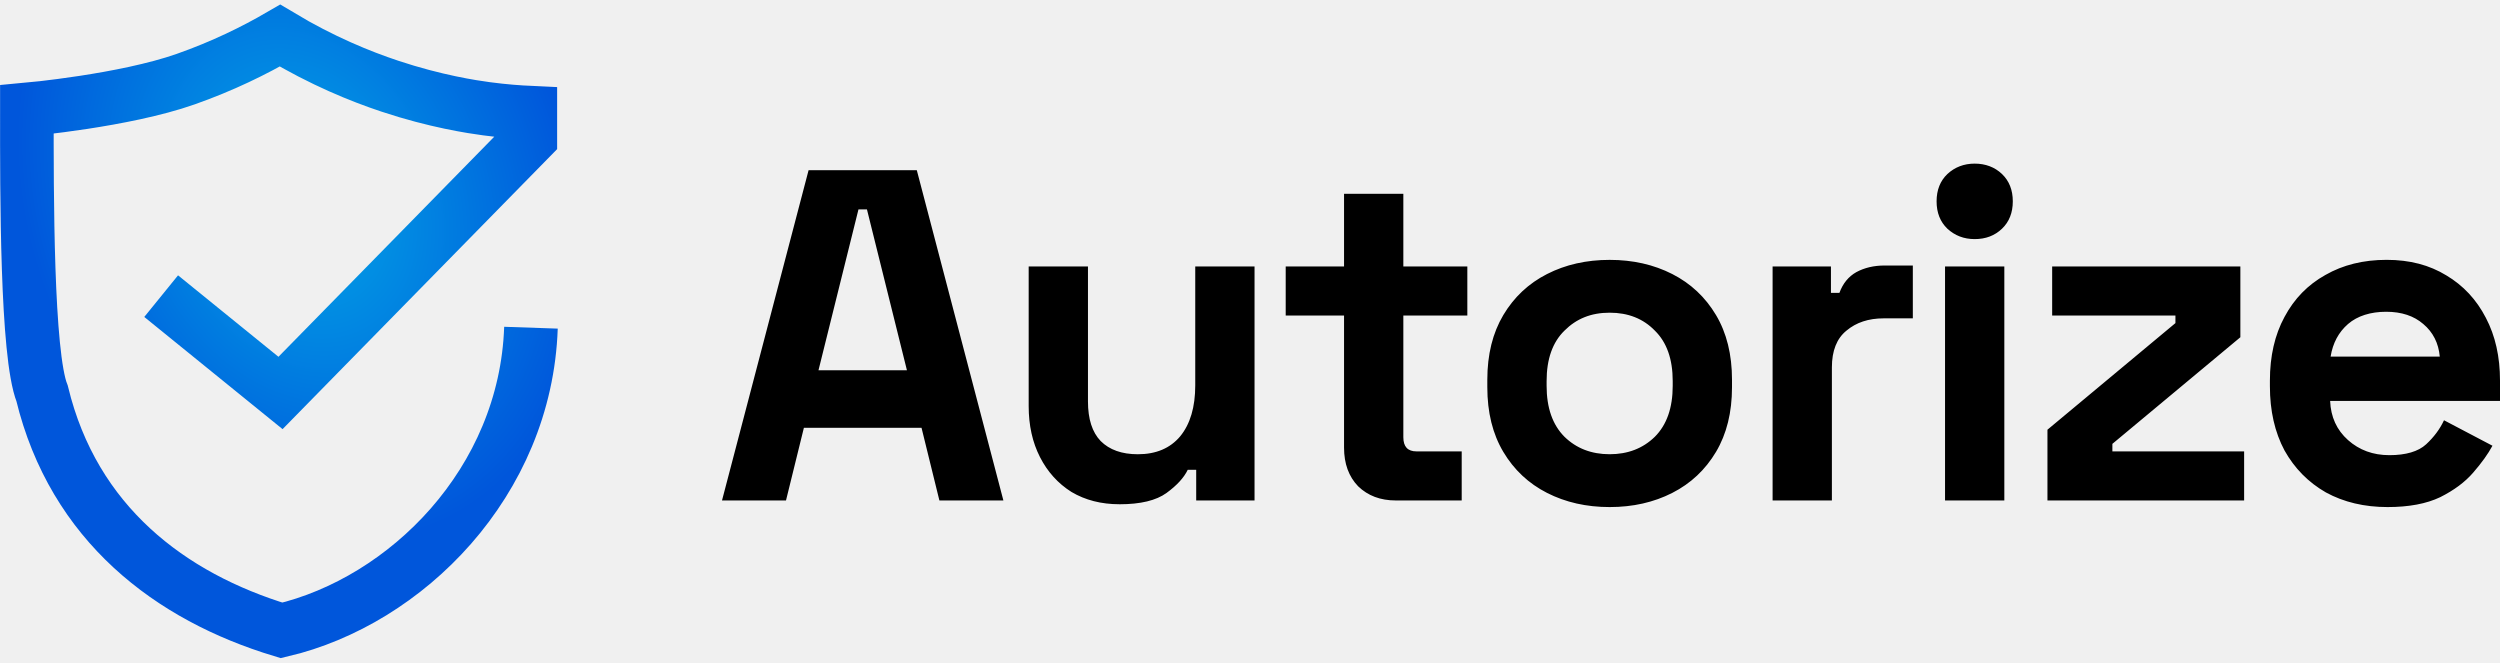
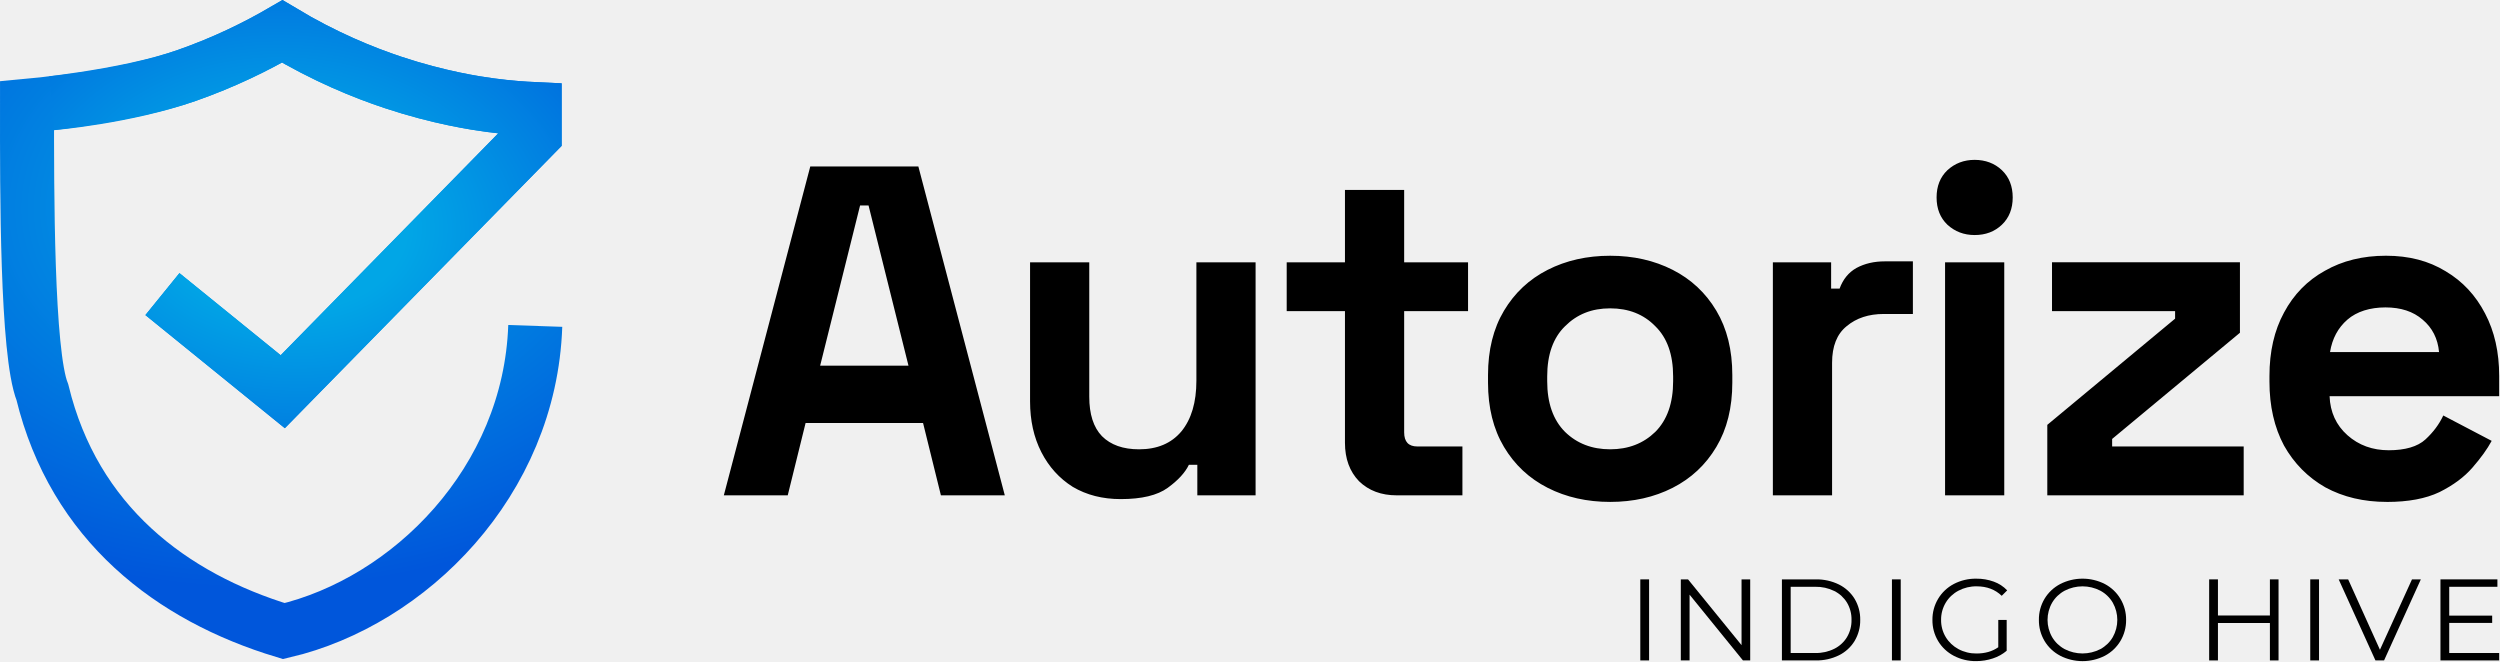
- <svg xmlns="http://www.w3.org/2000/svg" width="381" height="101" viewBox="0 0 381 101" fill="none">
-   <g clip-path="url(#clip0_125_1838)">
-     <path d="M110.033 76.27L123.228 25.943H139.722L152.917 76.27H143.164L140.44 65.197H122.513L119.786 76.27H110.033ZM124.734 56.427H138.216L132.122 31.911H130.831L124.737 56.427H124.734ZM170.612 76.847C167.839 76.847 165.402 76.223 163.298 74.978C161.243 73.684 159.641 71.911 158.492 69.659C157.343 67.407 156.77 64.819 156.77 61.894V40.612H165.806V61.174C165.806 63.858 166.45 65.872 167.741 67.213C169.079 68.554 170.967 69.227 173.407 69.227C176.179 69.227 178.33 68.316 179.861 66.496C181.392 64.627 182.156 62.039 182.156 58.731V40.612H191.192V76.272H182.301V71.599H181.01C180.437 72.797 179.361 73.971 177.784 75.123C176.206 76.272 173.816 76.85 170.612 76.85V76.847ZM212.72 76.27C210.378 76.27 208.465 75.55 206.983 74.114C205.548 72.628 204.833 70.663 204.833 68.217V48.087H195.941V40.609H204.833V29.536H213.869V40.609H223.622V48.087H213.869V66.636C213.869 68.075 214.537 68.792 215.877 68.792H222.763V76.27H212.722H212.72ZM245.312 77.277C241.775 77.277 238.596 76.557 235.774 75.121C232.952 73.682 230.731 71.597 229.104 68.866C227.478 66.135 226.667 62.852 226.667 59.016V57.866C226.667 54.033 227.48 50.749 229.104 48.016C230.731 45.285 232.952 43.198 235.774 41.761C238.596 40.322 241.773 39.605 245.312 39.605C248.851 39.605 252.028 40.324 254.85 41.761C257.672 43.2 259.893 45.285 261.52 48.016C263.146 50.747 263.957 54.03 263.957 57.866V59.016C263.957 62.849 263.144 66.132 261.52 68.866C259.893 71.597 257.672 73.684 254.85 75.121C252.028 76.56 248.851 77.277 245.312 77.277ZM245.312 69.224C248.085 69.224 250.38 68.338 252.197 66.565C254.015 64.743 254.921 62.154 254.921 58.799V58.08C254.921 54.725 254.012 52.161 252.197 50.386C250.429 48.564 248.134 47.655 245.312 47.655C242.49 47.655 240.244 48.566 238.427 50.386C236.609 52.159 235.703 54.723 235.703 58.08V58.799C235.703 62.154 236.612 64.743 238.427 66.565C240.244 68.338 242.539 69.224 245.312 69.224ZM270.144 76.27V40.609H279.036V44.634H280.326C280.853 43.195 281.713 42.142 282.908 41.471C284.15 40.801 285.585 40.464 287.212 40.464H291.515V48.517H287.07C284.775 48.517 282.886 49.141 281.404 50.386C279.922 51.584 279.18 53.453 279.18 55.995V76.27H270.144ZM296.424 76.27V40.609H305.46V76.27H296.424ZM300.943 36.439C299.317 36.439 297.93 35.911 296.784 34.858C295.684 33.804 295.136 32.414 295.136 30.688C295.136 28.961 295.684 27.571 296.784 26.518C297.93 25.464 299.317 24.936 300.943 24.936C302.57 24.936 304.002 25.464 305.102 26.518C306.202 27.571 306.751 28.961 306.751 30.688C306.751 32.414 306.202 33.804 305.102 34.858C304.002 35.911 302.616 36.439 300.943 36.439ZM312.032 76.27V65.487L331.536 49.239V48.09H312.749V40.612H341.432V51.395L321.927 67.643V68.792H342.005V76.27H312.032ZM363.861 77.277C360.324 77.277 357.192 76.533 354.468 75.047C351.791 73.512 349.687 71.38 348.158 68.647C346.676 65.867 345.934 62.608 345.934 58.868V58.006C345.934 54.268 346.676 51.032 348.158 48.301C349.64 45.521 351.72 43.387 354.397 41.901C357.074 40.366 360.182 39.6 363.719 39.6C367.256 39.6 370.245 40.391 372.826 41.972C375.408 43.507 377.416 45.663 378.849 48.443C380.285 51.174 381 54.362 381 58.006V61.098H355.112C355.208 63.542 356.116 65.531 357.836 67.066C359.558 68.6 361.659 69.367 364.146 69.367C366.632 69.367 368.545 68.817 369.74 67.714C370.935 66.611 371.844 65.388 372.466 64.047L379.851 67.93C379.183 69.175 378.203 70.543 376.912 72.029C375.67 73.468 373.995 74.713 371.893 75.767C369.789 76.773 367.112 77.277 363.861 77.277ZM355.186 54.342H371.822C371.631 52.282 370.793 50.627 369.311 49.381C367.876 48.136 365.99 47.513 363.646 47.513C361.302 47.513 359.271 48.136 357.838 49.381C356.403 50.627 355.519 52.282 355.186 54.342Z" fill="black" />
-     <path d="M24.561 45.132C30.625 50.052 36.686 54.969 42.75 59.888C55.441 46.945 68.132 34.002 80.823 21.058V17.173C79.105 17.094 76.82 16.933 74.144 16.575C71.983 16.288 66.375 15.448 59.425 13.138C54.939 11.646 49.081 9.272 42.674 5.423C38.771 7.691 33.964 10.068 28.28 12.067C18.943 15.352 4.096 16.688 4.096 16.688C4.089 29.602 4.057 54.013 6.417 59.967C11.236 79.797 25.933 90.927 42.914 96.07C61.877 91.613 80.112 73.518 80.918 49.941" stroke="url(#paint0_radial_125_1838)" stroke-width="8.168" stroke-miterlimit="10" />
-   </g>
+ <svg xmlns="http://www.w3.org/2000/svg" width="2939" height="778" viewBox="0 0 2939 778" fill="none">
+   <path d="M190.935 345.732C238.095 383.994 285.236 422.236 332.396 460.498C431.099 359.832 529.801 259.167 628.504 158.502V128.281C615.147 127.671 597.369 126.414 576.561 123.632C559.755 121.403 516.139 114.867 462.081 96.898C427.193 85.294 381.633 66.83 331.805 36.895C301.451 54.54 264.066 73.023 219.86 88.572C147.243 114.124 31.772 124.508 31.772 124.508C31.715 224.945 31.467 414.805 49.817 461.107C87.297 615.335 201.605 701.9 333.673 741.895C481.155 707.235 622.978 566.498 629.247 383.136" stroke="url(#paint0_radial_2082_722)" stroke-width="63.528" stroke-miterlimit="10" />
+   <path d="M190.934 345.732C238.094 383.994 285.235 422.236 332.395 460.498C431.098 359.832 529.801 259.167 628.504 158.502V128.281C615.146 127.671 597.368 126.414 576.561 123.632C559.755 121.403 516.139 114.867 462.081 96.898C427.192 85.294 381.632 66.83 331.805 36.895C301.451 54.54 264.066 73.023 219.859 88.572C147.242 114.124 60.587 121.396 60.587 121.396" stroke="url(#paint1_radial_2082_722)" stroke-width="63.528" stroke-miterlimit="10" />
+   <path d="M850.934 582.311L952.569 195.675H1079.61L1181.24 582.311H1106.13L1085.14 497.256H947.054L926.061 582.311H850.95H850.934ZM964.168 429.866H1068.01L1021.06 241.521H1011.12L964.168 429.866ZM1317.54 586.74C1296.18 586.74 1277.41 581.96 1261.2 572.383C1245.37 562.439 1233.04 548.817 1224.2 531.518C1215.36 514.22 1210.94 494.331 1210.94 471.868V308.375H1280.54V466.352C1280.54 486.977 1285.5 502.437 1295.45 512.749C1305.76 523.061 1320.3 528.209 1339.09 528.209C1360.45 528.209 1377.01 521.206 1388.79 507.217C1400.58 492.86 1406.48 472.971 1406.48 447.566V308.375H1476.07V582.328H1407.58V546.427H1397.64C1393.22 555.636 1384.93 564.662 1372.78 573.486C1360.63 582.311 1342.21 586.74 1317.54 586.74ZM1641.89 582.311C1623.84 582.311 1609.11 576.796 1597.7 565.748C1586.65 554.333 1581.13 539.24 1581.13 520.454V365.803H1512.64V308.359H1581.13V223.303H1650.73V308.359H1725.84V365.803H1650.73V508.303C1650.73 519.351 1655.88 524.866 1666.19 524.866H1719.22V582.311H1641.89ZM1892.91 590.05C1865.67 590.05 1841.18 584.534 1819.45 573.486C1797.73 562.439 1780.61 546.427 1768.09 525.435C1755.57 504.443 1749.31 479.222 1749.31 449.772V440.931C1749.31 411.465 1755.57 386.244 1768.09 365.268C1780.61 344.276 1797.74 328.264 1819.45 317.217C1841.18 306.169 1865.67 300.654 1892.91 300.654C1920.15 300.654 1944.64 306.169 1966.37 317.217C1988.09 328.264 2005.21 344.276 2017.73 365.268C2030.25 386.261 2036.51 411.481 2036.51 440.931V449.772C2036.51 479.238 2030.25 504.459 2017.73 525.435C2005.21 546.427 1988.08 562.439 1966.37 573.486C1944.64 584.534 1920.15 590.05 1892.91 590.05ZM1892.91 528.192C1914.27 528.192 1931.94 521.373 1945.94 507.752C1959.93 493.762 1966.93 473.873 1966.93 448.101V442.585C1966.93 416.813 1959.93 397.108 1945.94 383.486C1932.32 369.497 1914.64 362.494 1892.91 362.494C1871.18 362.494 1853.88 369.497 1839.88 383.486C1825.89 397.108 1818.89 416.813 1818.89 442.585V448.101C1818.89 473.873 1825.89 493.762 1839.88 507.752C1853.87 521.373 1871.55 528.192 1892.91 528.192ZM2084.18 582.311V308.359H2152.67V339.295H2162.62C2166.66 328.248 2173.3 320.142 2182.51 314.994C2192.08 309.846 2203.13 307.255 2215.65 307.255H2248.79V369.112H2214.55C2196.86 369.112 2182.32 373.893 2170.91 383.469C2159.49 392.679 2153.79 407.036 2153.79 426.557V582.311H2084.2H2084.18ZM2286.62 582.311V308.359H2356.21V582.311H2286.62ZM2321.4 276.318C2308.88 276.318 2298.2 272.274 2289.36 264.168C2280.88 256.062 2276.65 245.382 2276.65 232.128C2276.65 218.874 2280.88 208.194 2289.36 200.088C2298.2 191.982 2308.88 187.937 2321.4 187.937C2333.92 187.937 2344.96 191.982 2353.44 200.088C2361.91 208.194 2366.14 218.874 2366.14 232.128C2366.14 245.382 2361.91 256.062 2353.44 264.168C2344.96 272.274 2334.28 276.318 2321.4 276.318ZM2406.8 582.311V499.462L2557.04 374.628V365.786H2412.34V308.342H2633.27V391.191L2483.03 516.025V524.866H2637.68V582.311H2406.8ZM2806.04 590.05C2778.8 590.05 2754.68 584.35 2733.69 572.935C2713.06 561.152 2696.87 544.772 2685.08 523.78C2673.67 502.42 2667.97 477.383 2667.97 448.669V442.034C2667.97 413.32 2673.67 388.45 2685.08 367.475C2696.5 346.115 2712.51 329.735 2733.14 318.32C2753.76 306.537 2777.69 300.637 2804.94 300.637C2832.18 300.637 2855.2 306.721 2875.08 318.871C2894.97 330.654 2910.43 347.218 2921.48 368.578C2932.53 389.57 2938.04 414.055 2938.04 442.034V465.784H2738.65C2739.39 484.57 2746.39 499.846 2759.64 511.629C2772.9 523.412 2789.11 529.312 2808.25 529.312C2827.38 529.312 2842.13 525.084 2851.33 516.61C2860.54 508.136 2867.53 498.743 2872.33 488.448L2929.22 518.281C2924.07 527.858 2916.52 538.354 2906.57 549.77C2897 560.818 2884.11 570.394 2867.91 578.484C2851.72 586.222 2831.09 590.083 2806.06 590.083L2806.04 590.05ZM2739.2 413.855H2867.35C2865.88 398.027 2859.42 385.325 2848.01 375.748C2836.96 366.171 2822.42 361.391 2804.37 361.391C2786.32 361.391 2770.67 366.171 2759.63 375.748C2748.58 385.325 2741.76 398.027 2739.19 413.855H2739.2Z" fill="black" />
+   <path d="M1938.67 681.104H1928.34V776.389H1938.67V681.104Z" fill="black" />
+   <path d="M2057.54 681.104V776.389H2049.01L1986.27 699.088V776.389H1975.96V681.104H1984.46L2047.36 758.422V681.104H2057.54Z" fill="black" />
+   <path d="M2180.31 704.036C2175.93 696.832 2169.55 690.982 2161.91 687.171C2153.44 683.01 2144.04 680.921 2134.57 681.104H2094.82V776.389H2134.57C2144.04 776.573 2153.44 774.5 2161.91 770.338C2169.57 766.528 2175.95 760.678 2180.31 753.458C2184.76 745.953 2187.03 737.413 2186.88 728.755C2187.05 720.081 2184.77 711.54 2180.31 704.036ZM2171.35 748.962C2167.81 754.828 2162.63 759.592 2156.43 762.7C2149.49 766.143 2141.79 767.848 2134 767.681H2105.12V689.829H2134C2141.77 689.662 2149.48 691.367 2156.43 694.793C2162.65 697.902 2167.81 702.665 2171.37 708.532C2174.98 714.682 2176.8 721.668 2176.64 728.755C2176.79 735.841 2174.95 742.811 2171.34 748.962H2171.35Z" fill="black" />
+   <path d="M2234.49 681.104H2224.16V776.389H2234.49V681.104Z" fill="black" />
+   <path d="M2349.16 728.756H2359.05V765.041C2354.32 769.053 2348.82 772.095 2342.87 774.033C2336.55 776.139 2329.9 777.209 2323.23 777.192C2314.04 777.326 2304.96 775.17 2296.87 770.941C2289.22 766.93 2282.85 760.93 2278.46 753.626C2273.96 746.088 2271.64 737.514 2271.77 728.79C2271.65 720.065 2273.96 711.491 2278.46 703.953C2282.84 696.616 2289.22 690.582 2296.87 686.538C2305.01 682.292 2314.14 680.136 2323.37 680.287C2330.37 680.203 2337.31 681.39 2343.87 683.763C2349.89 685.919 2355.29 689.446 2359.65 694.042L2353.23 700.427C2345.51 693.006 2335.7 689.295 2323.78 689.295C2316.31 689.178 2308.94 690.95 2302.37 694.41C2296.14 697.686 2290.94 702.583 2287.38 708.549C2283.74 714.683 2281.85 721.67 2281.95 728.773C2281.85 735.843 2283.72 742.812 2287.38 748.913C2290.96 754.863 2296.12 759.743 2302.31 763.069C2308.84 766.579 2316.2 768.351 2323.65 768.25C2333.7 768.25 2342.2 765.794 2349.17 760.896V728.79L2349.16 728.756Z" fill="black" />
+   <path d="M2492.74 703.903C2488.37 696.582 2482.03 690.582 2474.39 686.521C2457.95 678.164 2438.36 678.197 2421.95 686.604C2414.29 690.632 2407.92 696.632 2403.54 703.953C2399.08 711.474 2396.79 720.048 2396.93 728.739C2396.79 737.43 2399.08 745.988 2403.54 753.509C2407.92 760.829 2414.29 766.846 2421.95 770.857V770.891C2438.36 779.298 2457.95 779.331 2474.39 770.958C2482.03 766.913 2488.37 760.913 2492.74 753.609C2497.26 746.071 2499.56 737.464 2499.45 728.739C2499.56 720.015 2497.26 711.424 2492.74 703.886V703.903ZM2483.82 748.963C2480.38 754.913 2475.3 759.81 2469.16 763.119C2456.06 769.905 2440.35 769.905 2427.24 763.119C2421.08 759.826 2415.96 754.913 2412.47 748.963C2405.3 736.394 2405.3 721.118 2412.47 708.549C2415.96 702.599 2421.08 697.702 2427.24 694.409C2440.35 687.607 2456.06 687.607 2469.16 694.409C2475.3 697.702 2480.36 702.616 2483.82 708.566C2490.87 721.151 2490.87 736.394 2483.82 748.979V748.963Z" fill="black" />
+   <path d="M2678.65 681.104V776.389H2668.5V732.399H2607.41V776.389H2597.09V681.104H2607.41V723.574H2668.5V681.104H2678.65Z" fill="black" />
+   <path d="M2726.25 681.104H2715.94V776.389H2726.25V681.104Z" fill="black" />
+   <path d="M2845.95 681.104L2802.71 776.389H2792.57L2749.35 681.104H2760.49L2797.86 763.87L2835.54 681.104H2845.95Z" fill="black" />
+   <path d="M2938.04 767.681V776.389H2869V681.104H2935.95V689.829H2879.31V723.724H2929.8V732.298H2879.31V767.681H2938.04Z" fill="black" />
  <defs>
-     <radialGradient id="paint0_radial_125_1838" cx="0" cy="0" r="1" gradientUnits="userSpaceOnUse" gradientTransform="translate(46 30.5) rotate(67.9993) scale(53.3877 41.5777)">
-       <stop stop-color="#01A6E6" />
-       <stop offset="1" stop-color="#0056DB" />
+     <radialGradient id="paint0_radial_2082_722" cx="0" cy="0" r="1" gradientUnits="userSpaceOnUse" gradientTransform="translate(330.587 235.396) rotate(86.7795) scale(507.301 693.036)">
+       <stop offset="0.057" stop-color="#01A6E6" />
+       <stop offset="0.9" stop-color="#0056DB" />
    </radialGradient>
-     <clipPath id="clip0_125_1838">
-       <rect width="381" height="101" fill="white" />
-     </clipPath>
+     <radialGradient id="paint1_radial_2082_722" cx="0" cy="0" r="1" gradientUnits="userSpaceOnUse" gradientTransform="translate(339.587 263.396) rotate(93.5035) scale(441.826 603.588)">
+       <stop offset="0.229" stop-color="#01A6E6" />
+       <stop offset="0.9" stop-color="#0056DB" />
+     </radialGradient>
  </defs>
</svg>
